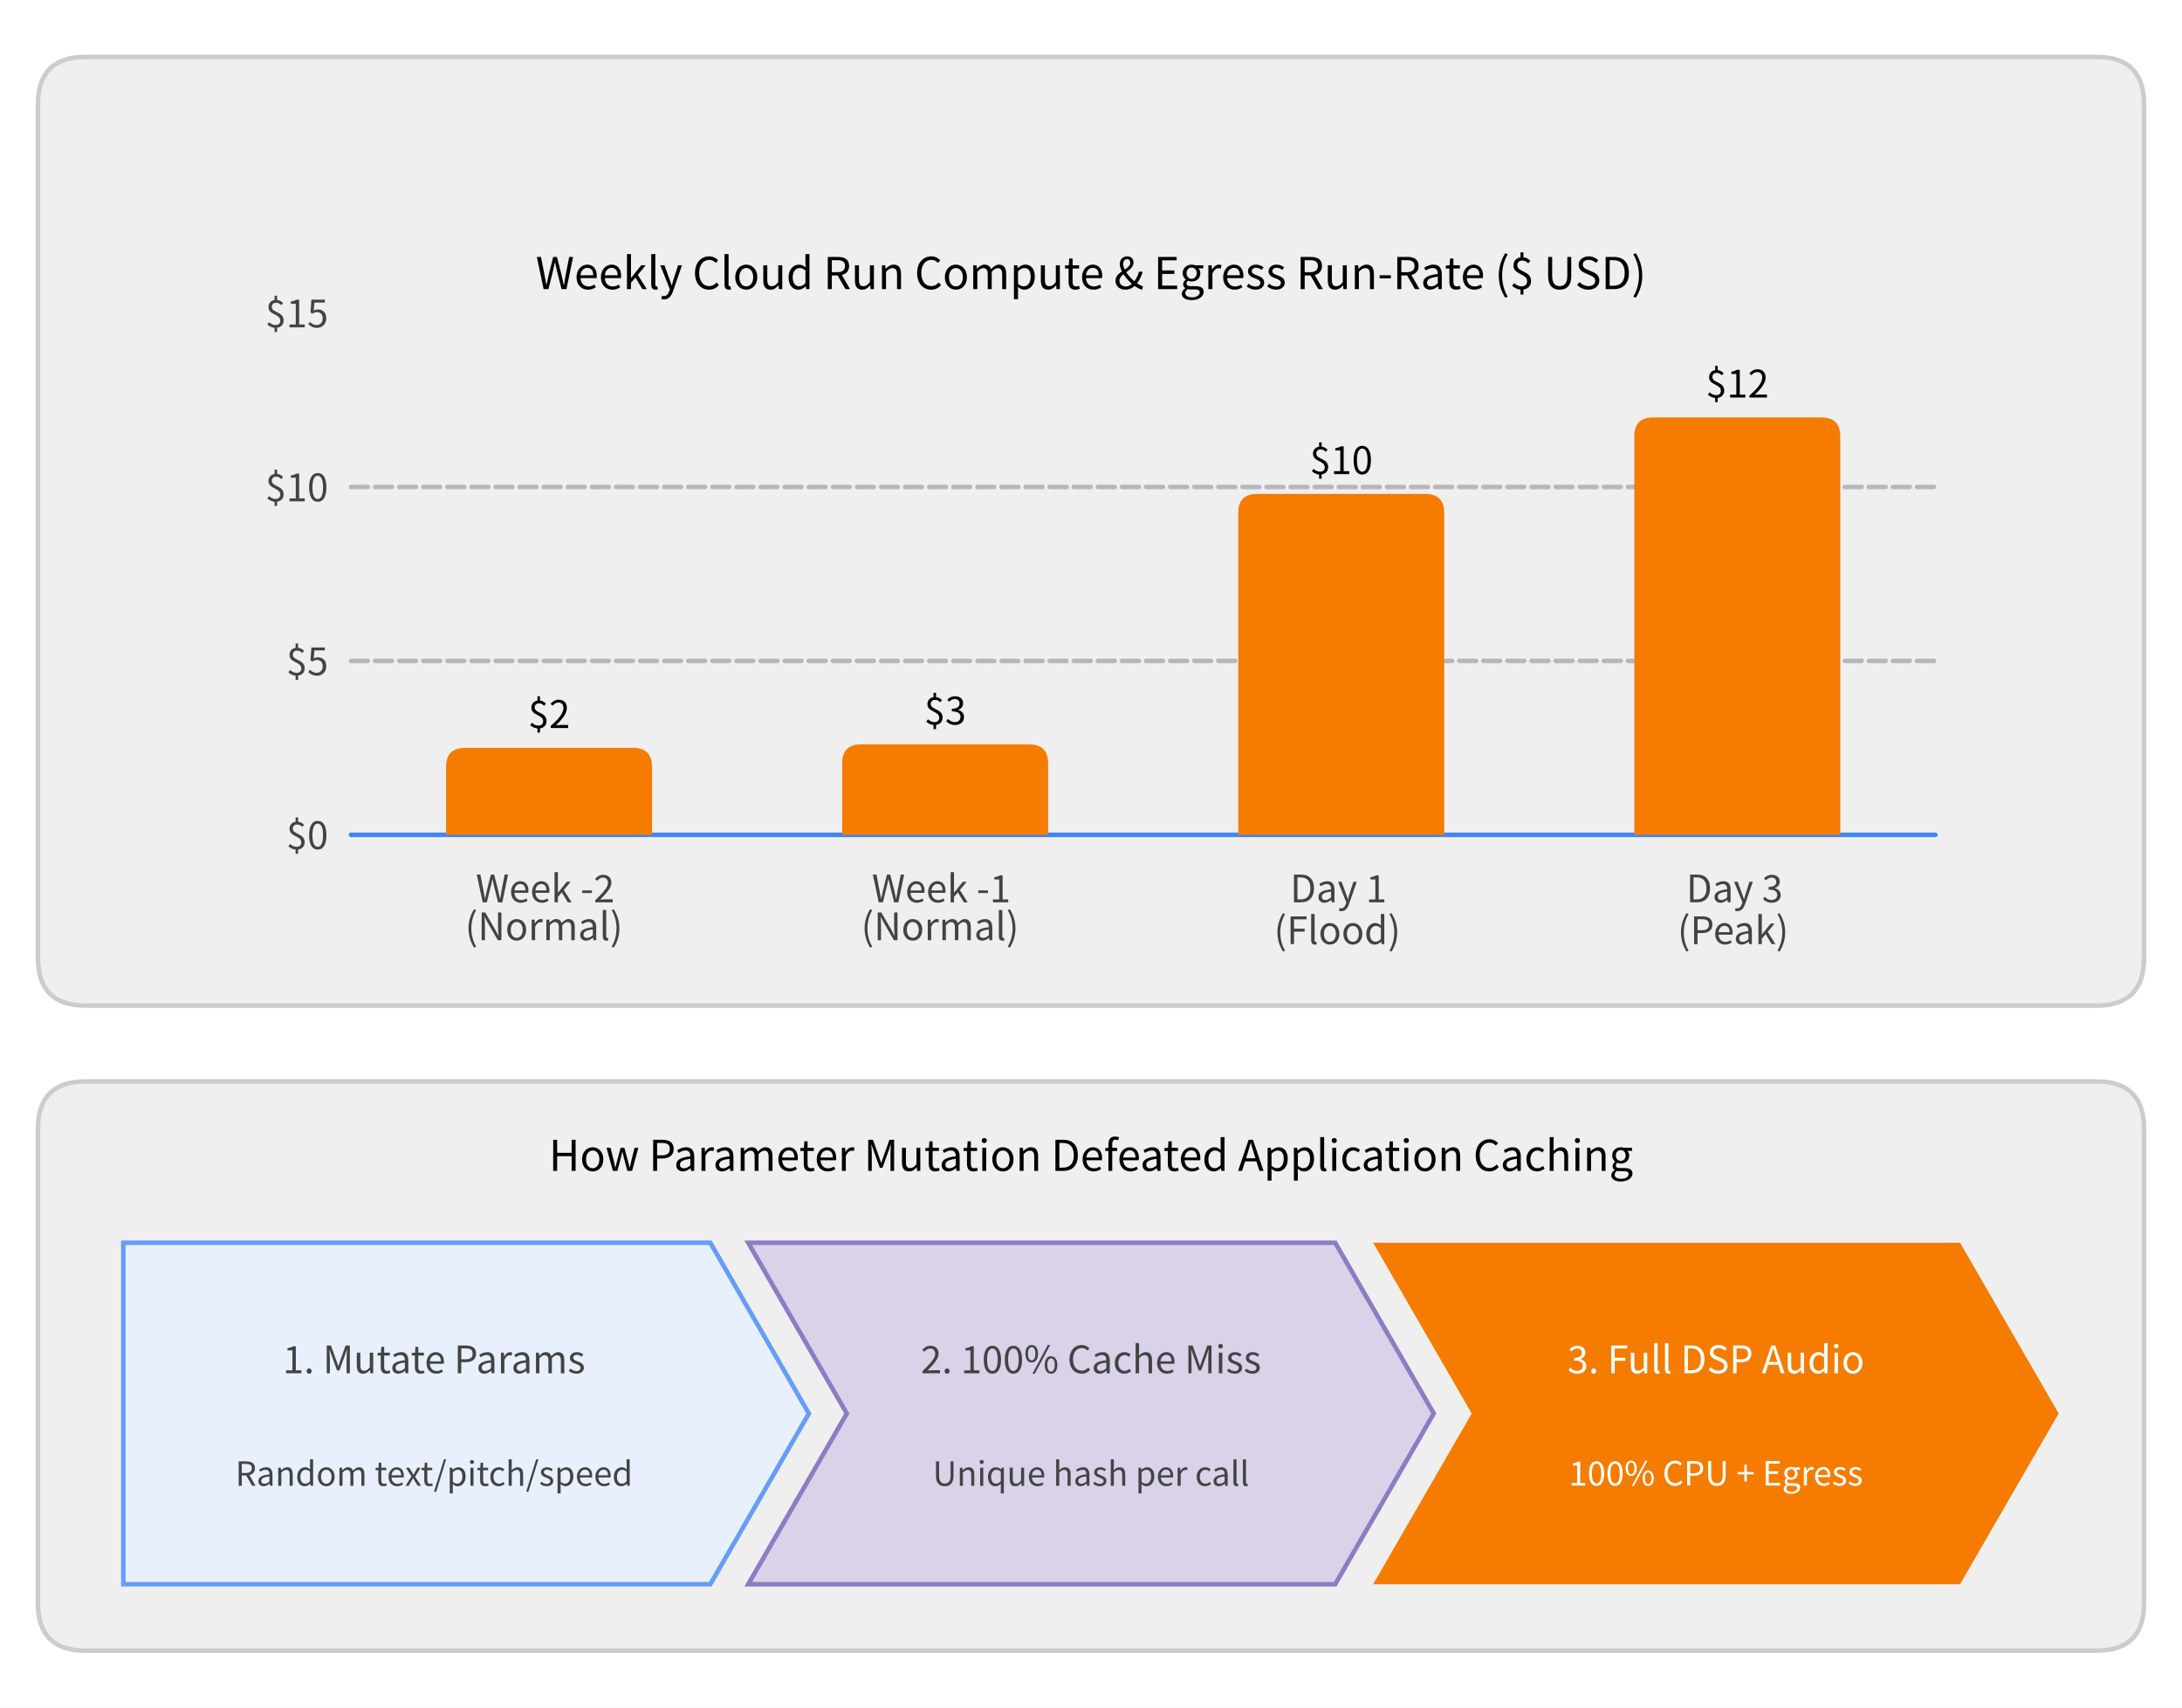
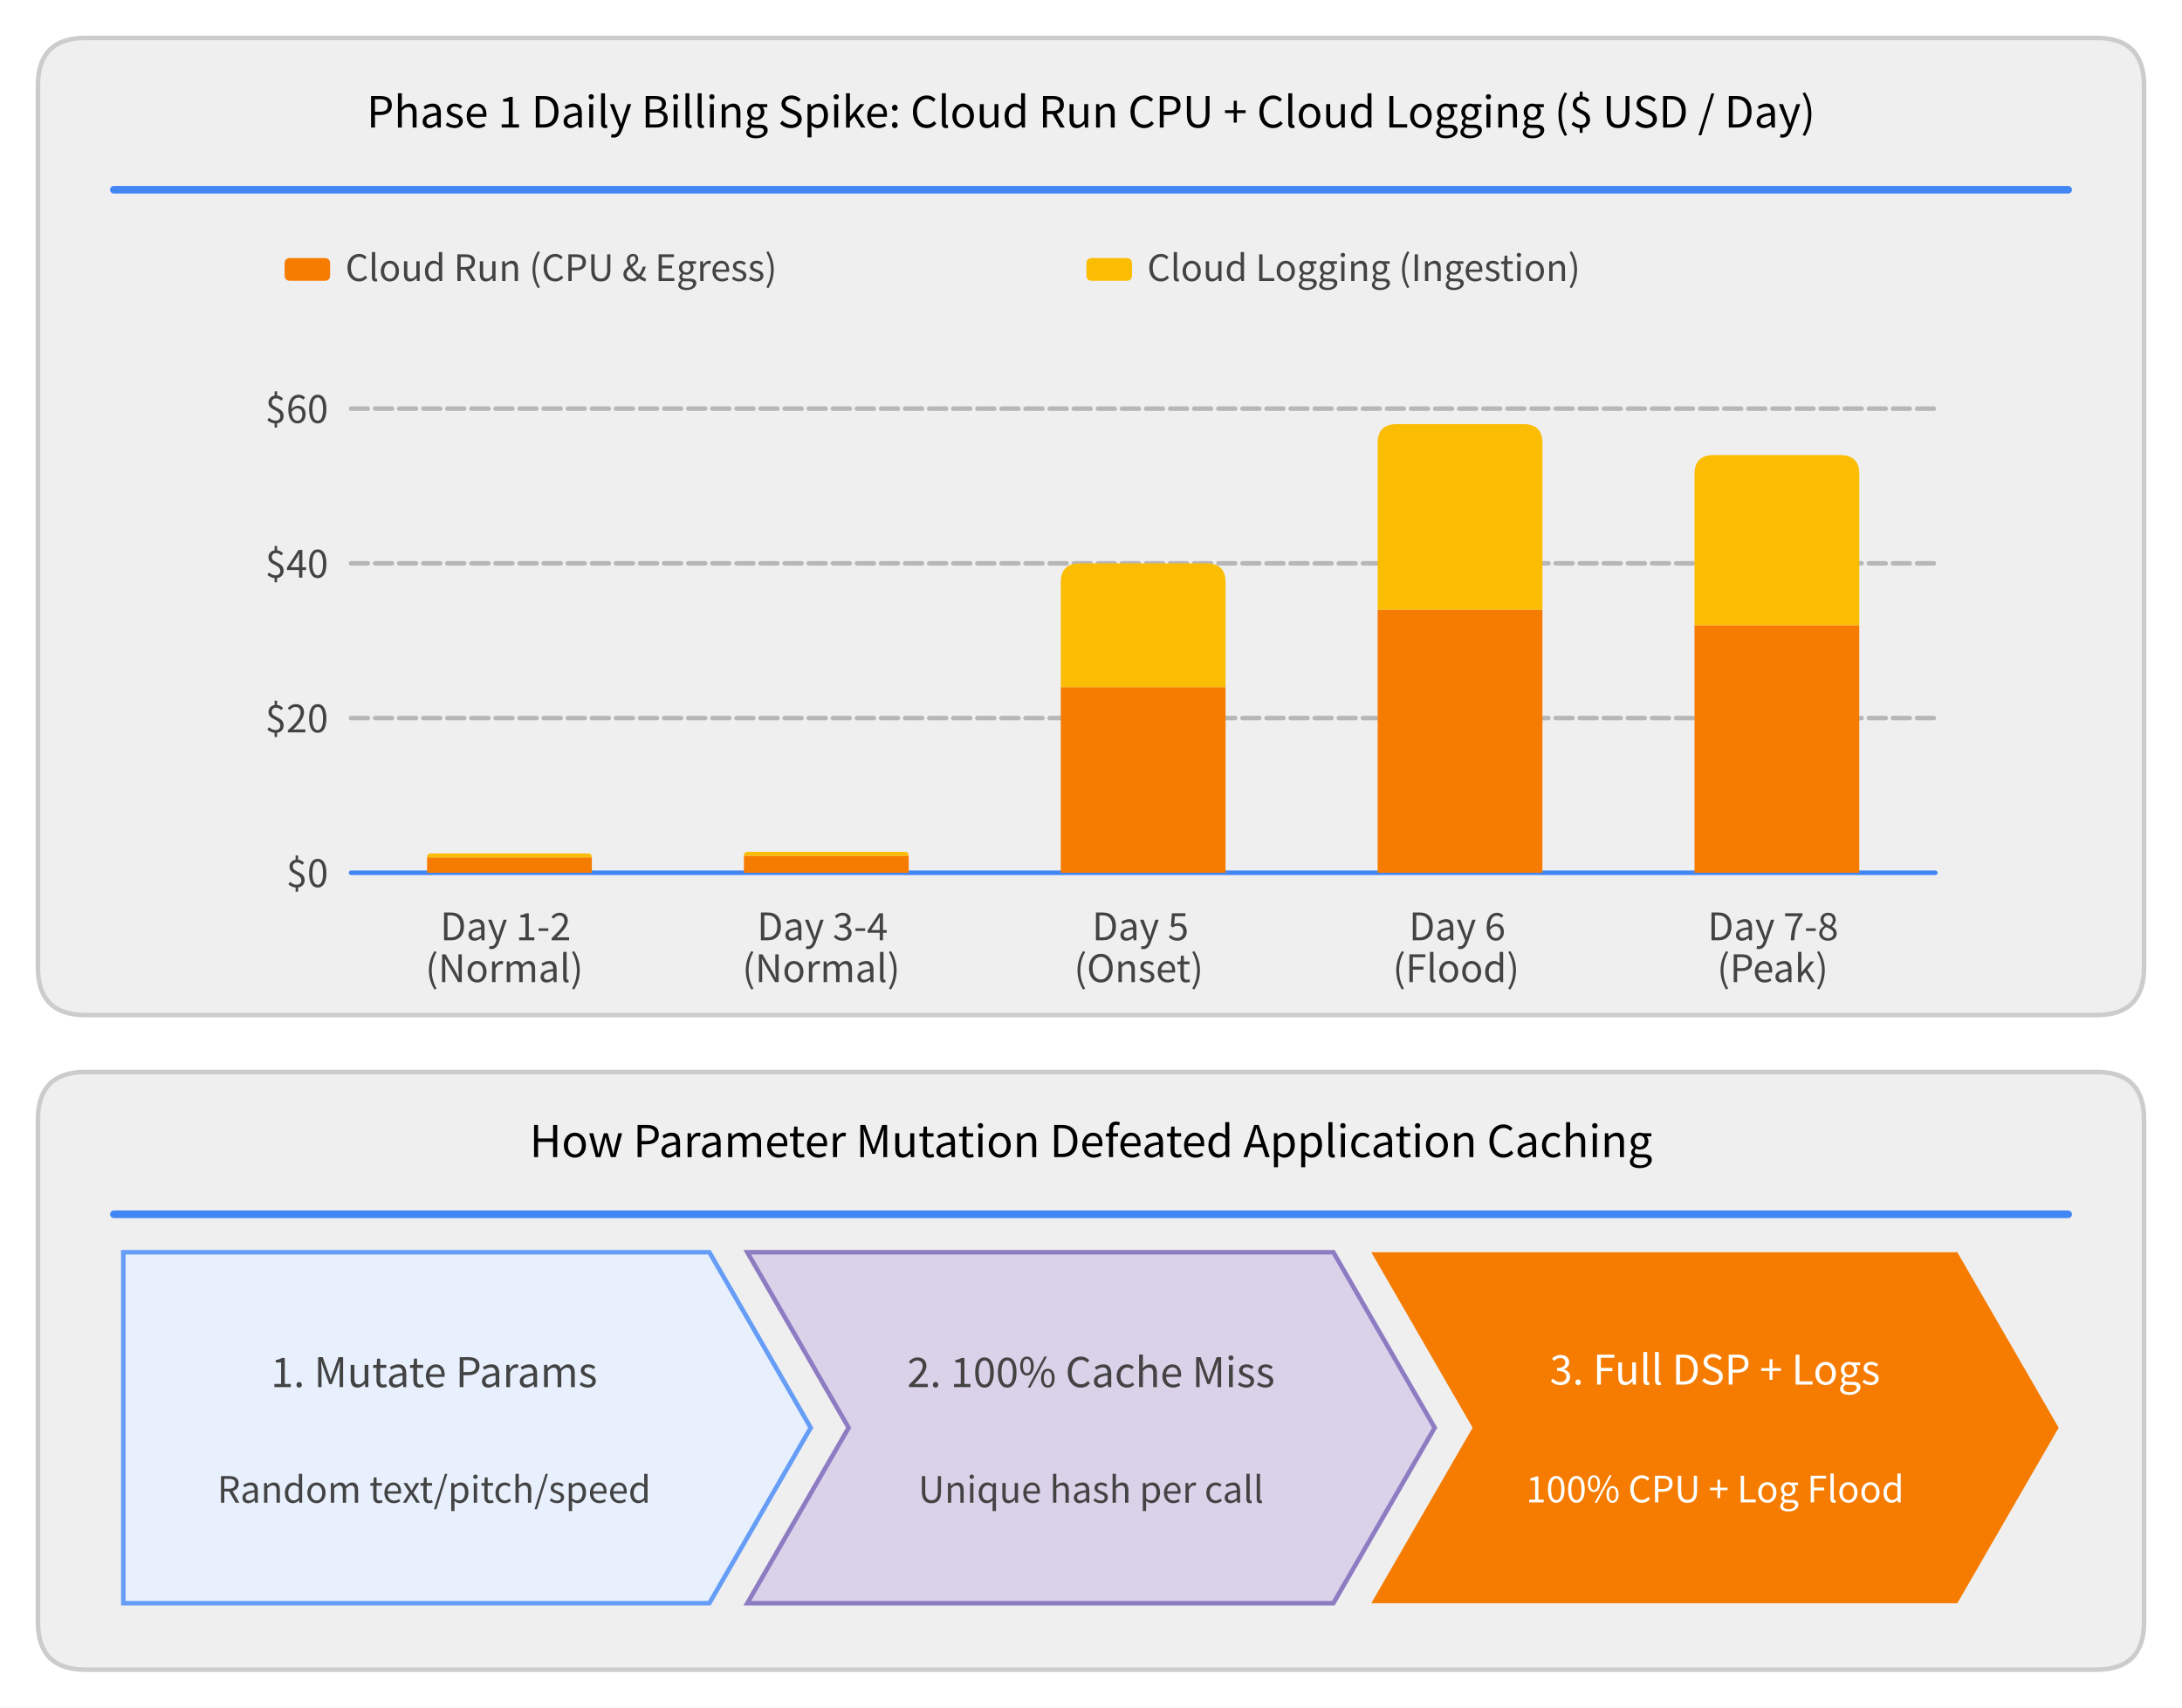
<svg xmlns="http://www.w3.org/2000/svg" width="720pt" height="563.478pt" viewBox="0 0 720 563.478" version="1.1">
  <defs>
    <style type="text/css">*{stroke-linejoin: round; stroke-linecap: butt}</style>
  </defs>
  <g id="figure_1">
    <g id="patch_1">
      <path d="M 0 563.478  L 720 563.478  L 720 0  L 0 0  z " style="fill: #ffffff" />
    </g>
    <g id="axes_1">
      <g id="patch_2">
-         <path d="M 360 331.826  L 28.174 331.826  Q 12.522 331.826 12.522 316.174  L 12.522 34.435  Q 12.522 18.783 28.174 18.783  L 691.826 18.783  Q 707.478 18.783 707.478 34.435  L 707.478 316.174  Q 707.478 331.826 691.826 331.826  z " clip-path="url(#p8e8124eca7)" style="fill: #efefef; stroke: #cccccc; stroke-width: 1.5; stroke-linejoin: miter" />
+         <path d="M 360 334.957  L 28.174 334.957  Q 12.522 334.957 12.522 319.304  L 12.522 28.174  Q 12.522 12.522 28.174 12.522  L 691.826 12.522  Q 707.478 12.522 707.478 28.174  L 707.478 319.304  Q 707.478 334.957 691.826 334.957  z " clip-path="url(#p8e8124eca7)" style="fill: #efefef; stroke: #cccccc; stroke-width: 1.5; stroke-linejoin: miter" />
+       </g>
+       <g id="patch_3">
+         <path d="M 37.565 62.609  L 682.435 62.609  " clip-path="url(#p8e8124eca7)" style="fill: none; stroke: #4285f4; stroke-width: 2.5; stroke-linecap: round" />
      </g>
      <g id="text_1">
        <g clip-path="url(#p8e8124eca7)">
-           <text style="font-size: 14.5px; font-family: 'drawlib-cjk-japanese-noto-sans-bold', 'Noto Sans CJK JP'; text-anchor: middle" x="360" y="95.401" transform="rotate(-0 360 95.40108)">Weekly Cloud Run Compute &amp; Egress Run-Rate ($ USD)</text>
+           <text style="font-size: 14.2px; font-family: 'drawlib-cjk-japanese-noto-sans-bold', 'Noto Sans CJK JP'; text-anchor: middle" x="360" y="42.088" transform="rotate(-0 360 42.08814)">Phase 1 Daily Billing Spike: Cloud Run CPU + Cloud Logging ($ USD / Day)</text>
        </g>
      </g>
      <g id="text_2">
        <g clip-path="url(#p8e8124eca7)">
-           <text style="font-size: 12.5px; font-family: 'drawlib-cjk-japanese-noto-sans-bold', 'Noto Sans CJK JP'; text-anchor: end; fill: #434343" x="108.313" y="280.203" transform="rotate(-0 108.313 280.2029)">$0</text>
+           <text style="font-size: 12.5px; font-family: 'drawlib-cjk-japanese-noto-sans-bold', 'Noto Sans CJK JP'; text-anchor: end; fill: #434343" x="108.313" y="292.725" transform="rotate(-0 108.313 292.7246)">$0</text>
        </g>
      </g>
-       <g id="patch_3">
-         <path d="M 115.826 218.087  L 638.609 218.087  " clip-path="url(#p8e8124eca7)" style="fill: none; stroke-dasharray: 5.55,2.4; stroke-dashoffset: 0; stroke: #b7b7b7; stroke-width: 1.5; stroke-linecap: round" />
+       <g id="patch_4">
+         <path d="M 115.826 236.95  L 638.609 236.95  " clip-path="url(#p8e8124eca7)" style="fill: none; stroke-dasharray: 5.55,2.4; stroke-dashoffset: 0; stroke: #b7b7b7; stroke-width: 1.5; stroke-linecap: round" />
      </g>
      <g id="text_3">
        <g clip-path="url(#p8e8124eca7)">
-           <text style="font-size: 12.5px; font-family: 'drawlib-cjk-japanese-noto-sans-bold', 'Noto Sans CJK JP'; text-anchor: end; fill: #434343" x="108.313" y="222.812" transform="rotate(-0 108.313 222.8116)">$5</text>
+           <text style="font-size: 12.5px; font-family: 'drawlib-cjk-japanese-noto-sans-bold', 'Noto Sans CJK JP'; text-anchor: end; fill: #434343" x="108.313" y="241.674" transform="rotate(-0 108.313 241.6744)">$20</text>
        </g>
      </g>
-       <g id="patch_4">
-         <path d="M 115.826 160.696  L 638.609 160.696  " clip-path="url(#p8e8124eca7)" style="fill: none; stroke-dasharray: 5.55,2.4; stroke-dashoffset: 0; stroke: #b7b7b7; stroke-width: 1.5; stroke-linecap: round" />
+       <g id="patch_5">
+         <path d="M 115.826 185.9  L 638.609 185.9  " clip-path="url(#p8e8124eca7)" style="fill: none; stroke-dasharray: 5.55,2.4; stroke-dashoffset: 0; stroke: #b7b7b7; stroke-width: 1.5; stroke-linecap: round" />
      </g>
      <g id="text_4">
        <g clip-path="url(#p8e8124eca7)">
-           <text style="font-size: 12.5px; font-family: 'drawlib-cjk-japanese-noto-sans-bold', 'Noto Sans CJK JP'; text-anchor: end; fill: #434343" x="108.313" y="165.42" transform="rotate(-0 108.313 165.4203)">$10</text>
+           <text style="font-size: 12.5px; font-family: 'drawlib-cjk-japanese-noto-sans-bold', 'Noto Sans CJK JP'; text-anchor: end; fill: #434343" x="108.313" y="190.624" transform="rotate(-0 108.313 190.6243)">$40</text>
        </g>
+       </g>
+       <g id="patch_6">
+         <path d="M 115.826 134.849  L 638.609 134.849  " clip-path="url(#p8e8124eca7)" style="fill: none; stroke-dasharray: 5.55,2.4; stroke-dashoffset: 0; stroke: #b7b7b7; stroke-width: 1.5; stroke-linecap: round" />
      </g>
      <g id="text_5">
        <g clip-path="url(#p8e8124eca7)">
-           <text style="font-size: 12.5px; font-family: 'drawlib-cjk-japanese-noto-sans-bold', 'Noto Sans CJK JP'; text-anchor: end; fill: #434343" x="108.313" y="108.029" transform="rotate(-0 108.313 108.029)">$15</text>
+           <text style="font-size: 12.5px; font-family: 'drawlib-cjk-japanese-noto-sans-bold', 'Noto Sans CJK JP'; text-anchor: end; fill: #434343" x="108.313" y="139.574" transform="rotate(-0 108.313 139.5741)">$60</text>
        </g>
      </g>
-       <g id="patch_5">
-         <path d="M 115.826 275.478  L 638.609 275.478  " clip-path="url(#p8e8124eca7)" style="fill: none; stroke: #4285f4; stroke-width: 1.5; stroke-linecap: round" />
+       <g id="patch_7">
+         <path d="M 115.826 288  L 638.609 288  " clip-path="url(#p8e8124eca7)" style="fill: none; stroke: #4285f4; stroke-width: 1.5; stroke-linecap: round" />
      </g>
      <g id="text_6">
        <g clip-path="url(#p8e8124eca7)">
-           <text style="font-size: 12.5px; font-family: 'drawlib-cjk-japanese-noto-sans-bold', 'Noto Sans CJK JP'; fill: #434343" transform="translate(156.9991 297.7478)">Week -2</text>
+           <text style="font-size: 12.5px; font-family: 'drawlib-cjk-japanese-noto-sans-bold', 'Noto Sans CJK JP'; fill: #434343" transform="translate(145.2538 310.2696)">Day 1-2</text>
        </g>
        <g clip-path="url(#p8e8124eca7)">
-           <text style="font-size: 12.5px; font-family: 'drawlib-cjk-japanese-noto-sans-bold', 'Noto Sans CJK JP'; fill: #434343" transform="translate(153.4434 310.2478)">(Normal)</text>
+           <text style="font-size: 12.5px; font-family: 'drawlib-cjk-japanese-noto-sans-bold', 'Noto Sans CJK JP'; fill: #434343" transform="translate(140.3739 324.0703)">(Normal)</text>
        </g>
      </g>
      <g id="text_7">
        <g clip-path="url(#p8e8124eca7)">
-           <text style="font-size: 12.5px; font-family: 'drawlib-cjk-japanese-noto-sans-bold', 'Noto Sans CJK JP'; fill: #434343" transform="translate(287.6948 297.7478)">Week -1</text>
+           <text style="font-size: 12.5px; font-family: 'drawlib-cjk-japanese-noto-sans-bold', 'Noto Sans CJK JP'; fill: #434343" transform="translate(249.8103 310.2696)">Day 3-4</text>
        </g>
        <g clip-path="url(#p8e8124eca7)">
-           <text style="font-size: 12.5px; font-family: 'drawlib-cjk-japanese-noto-sans-bold', 'Noto Sans CJK JP'; fill: #434343" transform="translate(284.1391 310.2478)">(Normal)</text>
+           <text style="font-size: 12.5px; font-family: 'drawlib-cjk-japanese-noto-sans-bold', 'Noto Sans CJK JP'; fill: #434343" transform="translate(244.9304 324.0703)">(Normal)</text>
        </g>
      </g>
      <g id="text_8">
        <g clip-path="url(#p8e8124eca7)">
-           <text style="font-size: 12.5px; font-family: 'drawlib-cjk-japanese-noto-sans-bold', 'Noto Sans CJK JP'; fill: #434343" transform="translate(425.7146 297.7478)">Day 1</text>
+           <text style="font-size: 12.5px; font-family: 'drawlib-cjk-japanese-noto-sans-bold', 'Noto Sans CJK JP'; fill: #434343" transform="translate(360.3668 310.2696)">Day 5</text>
        </g>
        <g clip-path="url(#p8e8124eca7)">
-           <text style="font-size: 12.5px; font-family: 'drawlib-cjk-japanese-noto-sans-bold', 'Noto Sans CJK JP'; fill: #434343" transform="translate(420.366 311.5486)">(Flood)</text>
+           <text style="font-size: 12.5px; font-family: 'drawlib-cjk-japanese-noto-sans-bold', 'Noto Sans CJK JP'; fill: #434343" transform="translate(354.3941 324.0703)">(Onset)</text>
        </g>
      </g>
      <g id="text_9">
        <g clip-path="url(#p8e8124eca7)">
-           <text style="font-size: 12.5px; font-family: 'drawlib-cjk-japanese-noto-sans-bold', 'Noto Sans CJK JP'; fill: #434343" transform="translate(556.4103 297.7478)">Day 3</text>
+           <text style="font-size: 12.5px; font-family: 'drawlib-cjk-japanese-noto-sans-bold', 'Noto Sans CJK JP'; fill: #434343" transform="translate(464.9233 310.2696)">Day 6</text>
        </g>
        <g clip-path="url(#p8e8124eca7)">
-           <text style="font-size: 12.5px; font-family: 'drawlib-cjk-japanese-noto-sans-bold', 'Noto Sans CJK JP'; fill: #434343" transform="translate(553.5118 311.5486)">(Peak)</text>
+           <text style="font-size: 12.5px; font-family: 'drawlib-cjk-japanese-noto-sans-bold', 'Noto Sans CJK JP'; fill: #434343" transform="translate(459.5747 324.0703)">(Flood)</text>
        </g>
-       </g>
-       <g id="patch_6">
-         <path d="M 181.174 275.478  L 147.193 275.478  L 147.193 253.043  Q 147.193 246.783 153.454 246.783  L 208.894 246.783  Q 215.155 246.783 215.155 253.043  L 215.155 275.478  z " clip-path="url(#p8e8124eca7)" style="fill: #f57c00" />
      </g>
      <g id="text_10">
        <g clip-path="url(#p8e8124eca7)">
-           <text style="font-size: 12.5px; font-family: 'drawlib-cjk-japanese-noto-sans-bold', 'Noto Sans CJK JP'; text-anchor: middle" x="181.174" y="240.223" transform="rotate(-0 181.1739 240.2231)">$2</text>
+           <text style="font-size: 12.5px; font-family: 'drawlib-cjk-japanese-noto-sans-bold', 'Noto Sans CJK JP'; fill: #434343" transform="translate(563.4798 310.2696)">Day 7-8</text>
+         </g>
+         <g clip-path="url(#p8e8124eca7)">
+           <text style="font-size: 12.5px; font-family: 'drawlib-cjk-japanese-noto-sans-bold', 'Noto Sans CJK JP'; fill: #434343" transform="translate(566.5814 324.0703)">(Peak)</text>
        </g>
      </g>
-       <g id="patch_7">
-         <path d="M 311.87 275.478  L 277.889 275.478  L 277.889 251.896  Q 277.889 245.635 284.15 245.635  L 339.59 245.635  Q 345.85 245.635 345.85 251.896  L 345.85 275.478  z " clip-path="url(#p8e8124eca7)" style="fill: #f57c00" />
+       <g id="patch_8">
+         <path d="M 140.92 288  L 140.92 282.895  L 195.289 282.895  L 195.289 288  z " clip-path="url(#p8e8124eca7)" style="fill: #f57c00" />
+       </g>
+       <g id="patch_9">
+         <path d="M 168.104 282.895  L 140.92 282.895  L 140.92 282.895  Q 140.92 281.619 142.196 281.619  L 194.013 281.619  Q 195.289 281.619 195.289 282.895  L 195.289 282.895  z " clip-path="url(#p8e8124eca7)" style="fill: #fbbc04" />
+       </g>
+       <g id="patch_10">
+         <path d="M 245.476 288  L 245.476 282.384  L 299.846 282.384  L 299.846 288  z " clip-path="url(#p8e8124eca7)" style="fill: #f57c00" />
+       </g>
+       <g id="patch_11">
+         <path d="M 272.661 282.384  L 245.476 282.384  L 245.476 282.384  Q 245.476 281.108 246.752 281.108  L 298.569 281.108  Q 299.846 281.108 299.846 282.384  L 299.846 282.384  z " clip-path="url(#p8e8124eca7)" style="fill: #fbbc04" />
+       </g>
+       <g id="patch_12">
+         <path d="M 350.033 288  L 350.033 226.74  L 404.402 226.74  L 404.402 288  z " clip-path="url(#p8e8124eca7)" style="fill: #f57c00" />
+       </g>
+       <g id="patch_13">
+         <path d="M 377.217 226.74  L 350.033 226.74  L 350.033 192.161  Q 350.033 185.9 356.294 185.9  L 398.141 185.9  Q 404.402 185.9 404.402 192.161  L 404.402 226.74  z " clip-path="url(#p8e8124eca7)" style="fill: #fbbc04" />
+       </g>
+       <g id="patch_14">
+         <path d="M 454.589 288  L 454.589 201.215  L 508.959 201.215  L 508.959 288  z " clip-path="url(#p8e8124eca7)" style="fill: #f57c00" />
+       </g>
+       <g id="patch_15">
+         <path d="M 481.774 201.215  L 454.589 201.215  L 454.589 146.215  Q 454.589 139.955 460.85 139.955  L 502.698 139.955  Q 508.959 139.955 508.959 146.215  L 508.959 201.215  z " clip-path="url(#p8e8124eca7)" style="fill: #fbbc04" />
+       </g>
+       <g id="patch_16">
+         <path d="M 559.146 288  L 559.146 206.32  L 613.515 206.32  L 613.515 288  z " clip-path="url(#p8e8124eca7)" style="fill: #f57c00" />
+       </g>
+       <g id="patch_17">
+         <path d="M 586.33 206.32  L 559.146 206.32  L 559.146 156.425  Q 559.146 150.165 565.407 150.165  L 607.254 150.165  Q 613.515 150.165 613.515 156.425  L 613.515 206.32  z " clip-path="url(#p8e8124eca7)" style="fill: #fbbc04" />
+       </g>
+       <g id="patch_18">
+         <path d="M 101.426 92.661  L 95.791 92.661  Q 93.913 92.661 93.913 90.783  L 93.913 87.026  Q 93.913 85.148 95.791 85.148  L 107.061 85.148  Q 108.939 85.148 108.939 87.026  L 108.939 90.783  Q 108.939 92.661 107.061 92.661  z " clip-path="url(#p8e8124eca7)" style="fill: #f57c00" />
      </g>
      <g id="text_11">
        <g clip-path="url(#p8e8124eca7)">
-           <text style="font-size: 12.5px; font-family: 'drawlib-cjk-japanese-noto-sans-bold', 'Noto Sans CJK JP'; text-anchor: middle" x="311.87" y="239.075" transform="rotate(-0 311.8696 239.0753)">$3</text>
+           <text style="font-size: 12px; font-family: 'drawlib-cjk-japanese-noto-sans-bold', 'Noto Sans CJK JP'; text-anchor: start; fill: #434343" x="113.948" y="92.727" transform="rotate(-0 113.9478 92.72653)">Cloud Run (CPU &amp; Egress)</text>
        </g>
      </g>
-       <g id="patch_8">
-         <path d="M 442.565 275.478  L 408.584 275.478  L 408.584 169.252  Q 408.584 162.991 414.845 162.991  L 470.285 162.991  Q 476.546 162.991 476.546 169.252  L 476.546 275.478  z " clip-path="url(#p8e8124eca7)" style="fill: #f57c00" />
+       <g id="patch_19">
+         <path d="M 366.01 92.661  L 360.376 92.661  Q 358.497 92.661 358.497 90.783  L 358.497 87.026  Q 358.497 85.148 360.376 85.148  L 371.645 85.148  Q 373.523 85.148 373.523 87.026  L 373.523 90.783  Q 373.523 92.661 371.645 92.661  z " clip-path="url(#p8e8124eca7)" style="fill: #fbbc04" />
      </g>
      <g id="text_12">
        <g clip-path="url(#p8e8124eca7)">
-           <text style="font-size: 12.5px; font-family: 'drawlib-cjk-japanese-noto-sans-bold', 'Noto Sans CJK JP'; text-anchor: middle" x="442.565" y="156.432" transform="rotate(-0 442.5652 156.4318)">$10</text>
+           <text style="font-size: 12px; font-family: 'drawlib-cjk-japanese-noto-sans-bold', 'Noto Sans CJK JP'; text-anchor: start; fill: #434343" x="378.532" y="92.727" transform="rotate(-0 378.5322 92.72653)">Cloud Logging (Ingestion)</text>
        </g>
      </g>
-       <g id="patch_9">
-         <path d="M 573.261 275.478  L 539.28 275.478  L 539.28 144  Q 539.28 137.739 545.541 137.739  L 600.981 137.739  Q 607.242 137.739 607.242 144  L 607.242 275.478  z " clip-path="url(#p8e8124eca7)" style="fill: #f57c00" />
+       <g id="patch_20">
+         <path d="M 360 550.957  L 28.174 550.957  Q 12.522 550.957 12.522 535.304  L 12.522 369.391  Q 12.522 353.739 28.174 353.739  L 691.826 353.739  Q 707.478 353.739 707.478 369.391  L 707.478 535.304  Q 707.478 550.957 691.826 550.957  z " clip-path="url(#p8e8124eca7)" style="fill: #efefef; stroke: #cccccc; stroke-width: 1.5; stroke-linejoin: miter" />
+       </g>
+       <g id="patch_21">
+         <path d="M 37.565 400.696  L 682.435 400.696  " clip-path="url(#p8e8124eca7)" style="fill: none; stroke: #4285f4; stroke-width: 2.5; stroke-linecap: round" />
      </g>
      <g id="text_13">
        <g clip-path="url(#p8e8124eca7)">
-           <text style="font-size: 12.5px; font-family: 'drawlib-cjk-japanese-noto-sans-bold', 'Noto Sans CJK JP'; text-anchor: middle" x="573.261" y="131.18" transform="rotate(-0 573.2609 131.1797)">$12</text>
+           <text style="font-size: 14.5px; font-family: 'drawlib-cjk-japanese-noto-sans-bold', 'Noto Sans CJK JP'; text-anchor: middle" x="360" y="381.836" transform="rotate(-0 360 381.8359)">How Parameter Mutation Defeated Application Caching</text>
        </g>
      </g>
-       <g id="patch_10">
-         <path d="M 360 544.696  L 28.174 544.696  Q 12.522 544.696 12.522 529.043  L 12.522 372.522  Q 12.522 356.87 28.174 356.87  L 691.826 356.87  Q 707.478 356.87 707.478 372.522  L 707.478 529.043  Q 707.478 544.696 691.826 544.696  z " clip-path="url(#p8e8124eca7)" style="fill: #efefef; stroke: #cccccc; stroke-width: 1.5; stroke-linejoin: miter" />
+       <g id="patch_22">
+         <path d="M 40.696 529.043  L 40.696 413.217  L 234.072 413.217  L 267.508 471.13  L 234.072 529.043  z " clip-path="url(#p8e8124eca7)" style="fill: #e8f0fe; stroke: #669df6; stroke-width: 1.5; stroke-linejoin: miter" />
      </g>
      <g id="text_14">
        <g clip-path="url(#p8e8124eca7)">
-           <text style="font-size: 14px; font-family: 'drawlib-cjk-japanese-noto-sans-bold', 'Noto Sans CJK JP'; text-anchor: middle" x="360" y="386.372" transform="rotate(-0 360 386.3723)">How Parameter Mutation Defeated Application Caching</text>
+           <text style="font-size: 13.5px; font-family: 'drawlib-cjk-japanese-noto-sans-bold', 'Noto Sans CJK JP'; text-anchor: middle; fill: #434343" x="143.235" y="457.728" transform="rotate(-0 143.2352 457.7283)">1. Mutate Params</text>
        </g>
-       </g>
-       <g id="patch_11">
-         <path d="M 40.696 522.783  L 40.696 410.087  L 234.373 410.087  L 266.906 466.435  L 234.373 522.783  z " clip-path="url(#p8e8124eca7)" style="fill: #e8f0fe; stroke: #669df6; stroke-width: 1.5; stroke-linejoin: miter" />
      </g>
      <g id="text_15">
        <g clip-path="url(#p8e8124eca7)">
-           <text style="font-size: 12.5px; font-family: 'drawlib-cjk-japanese-noto-sans-bold', 'Noto Sans CJK JP'; text-anchor: middle; fill: #434343" x="143.228" y="453.153" transform="rotate(-0 143.2276 453.1535)">1. Mutate Params</text>
+           <text style="font-size: 12px; font-family: 'drawlib-cjk-japanese-noto-sans-regular', 'Noto Sans CJK JP'; text-anchor: middle; fill: #434343" x="143.235" y="495.885" transform="rotate(-0 143.2352 495.8848)">Random text/pitch/speed</text>
        </g>
+       </g>
+       <g id="patch_23">
+         <path d="M 246.594 529.043  L 280.03 471.13  L 246.594 413.217  L 439.97 413.217  L 473.406 471.13  L 439.97 529.043  z " clip-path="url(#p8e8124eca7)" style="fill: #d9d2e9; stroke: #8e7cc3; stroke-width: 1.5; stroke-linejoin: miter" />
      </g>
      <g id="text_16">
        <g clip-path="url(#p8e8124eca7)">
-           <text style="font-size: 11px; font-family: 'drawlib-cjk-japanese-noto-sans-regular', 'Noto Sans CJK JP'; text-anchor: middle; fill: #434343" x="143.228" y="490.3" transform="rotate(-0 143.2276 490.3002)">Random text/pitch/speed</text>
+           <text style="font-size: 13.5px; font-family: 'drawlib-cjk-japanese-noto-sans-bold', 'Noto Sans CJK JP'; text-anchor: middle; fill: #434343" x="360" y="457.728" transform="rotate(-0 360 457.7283)">2. 100% Cache Miss</text>
        </g>
-       </g>
-       <g id="patch_12">
-         <path d="M 246.895 522.783  L 279.427 466.435  L 246.895 410.087  L 440.573 410.087  L 473.105 466.435  L 440.573 522.783  z " clip-path="url(#p8e8124eca7)" style="fill: #d9d2e9; stroke: #8e7cc3; stroke-width: 1.5; stroke-linejoin: miter" />
      </g>
      <g id="text_17">
        <g clip-path="url(#p8e8124eca7)">
-           <text style="font-size: 12.5px; font-family: 'drawlib-cjk-japanese-noto-sans-bold', 'Noto Sans CJK JP'; text-anchor: middle; fill: #434343" x="360" y="453.153" transform="rotate(-0 360 453.1535)">2. 100% Cache Miss</text>
+           <text style="font-size: 12px; font-family: 'drawlib-cjk-japanese-noto-sans-regular', 'Noto Sans CJK JP'; text-anchor: middle; fill: #434343" x="360" y="495.885" transform="rotate(-0 360 495.8848)">Unique hash per call</text>
        </g>
+       </g>
+       <g id="patch_24">
+         <path d="M 452.492 529.043  L 485.928 471.13  L 452.492 413.217  L 645.868 413.217  L 679.304 471.13  L 645.868 529.043  z " clip-path="url(#p8e8124eca7)" style="fill: #f57c00" />
      </g>
      <g id="text_18">
        <g clip-path="url(#p8e8124eca7)">
-           <text style="font-size: 11px; font-family: 'drawlib-cjk-japanese-noto-sans-regular', 'Noto Sans CJK JP'; text-anchor: middle; fill: #434343" x="360" y="490.3" transform="rotate(-0 360 490.3002)">Unique hash per call</text>
+           <text style="font-size: 13.5px; font-family: 'drawlib-cjk-japanese-noto-sans-bold', 'Noto Sans CJK JP'; text-anchor: middle; fill: #ffffff" x="565.898" y="456.898" transform="rotate(-0 565.8981 456.8982)">3. Full DSP + Logs</text>
        </g>
-       </g>
-       <g id="patch_13">
-         <path d="M 453.094 522.783  L 485.627 466.435  L 453.094 410.087  L 646.772 410.087  L 679.304 466.435  L 646.772 522.783  z " clip-path="url(#p8e8124eca7)" style="fill: #f57c00" />
      </g>
      <g id="text_19">
        <g clip-path="url(#p8e8124eca7)">
-           <text style="font-size: 12.5px; font-family: 'drawlib-cjk-japanese-noto-sans-bold', 'Noto Sans CJK JP'; text-anchor: middle; fill: #ffffff" x="566.199" y="453.153" transform="rotate(-0 566.1993 453.1535)">3. Full DSP Audio</text>
-         </g>
-       </g>
-       <g id="text_20">
-         <g clip-path="url(#p8e8124eca7)">
-           <text style="font-size: 11px; font-family: 'drawlib-cjk-japanese-noto-sans-regular', 'Noto Sans CJK JP'; text-anchor: middle; fill: #ffffff" x="566.199" y="490.185" transform="rotate(-0 566.1993 490.185)">100% CPU + Egress</text>
+           <text style="font-size: 12px; font-family: 'drawlib-cjk-japanese-noto-sans-regular', 'Noto Sans CJK JP'; text-anchor: middle; fill: #ffffff" x="565.898" y="495.759" transform="rotate(-0 565.8981 495.7591)">100% CPU + Log Flood</text>
        </g>
      </g>
    </g>
  </g>
  <defs>
    <clipPath id="p8e8124eca7">
      <rect x="0" y="0" width="720" height="563.478" />
    </clipPath>
  </defs>
</svg>
